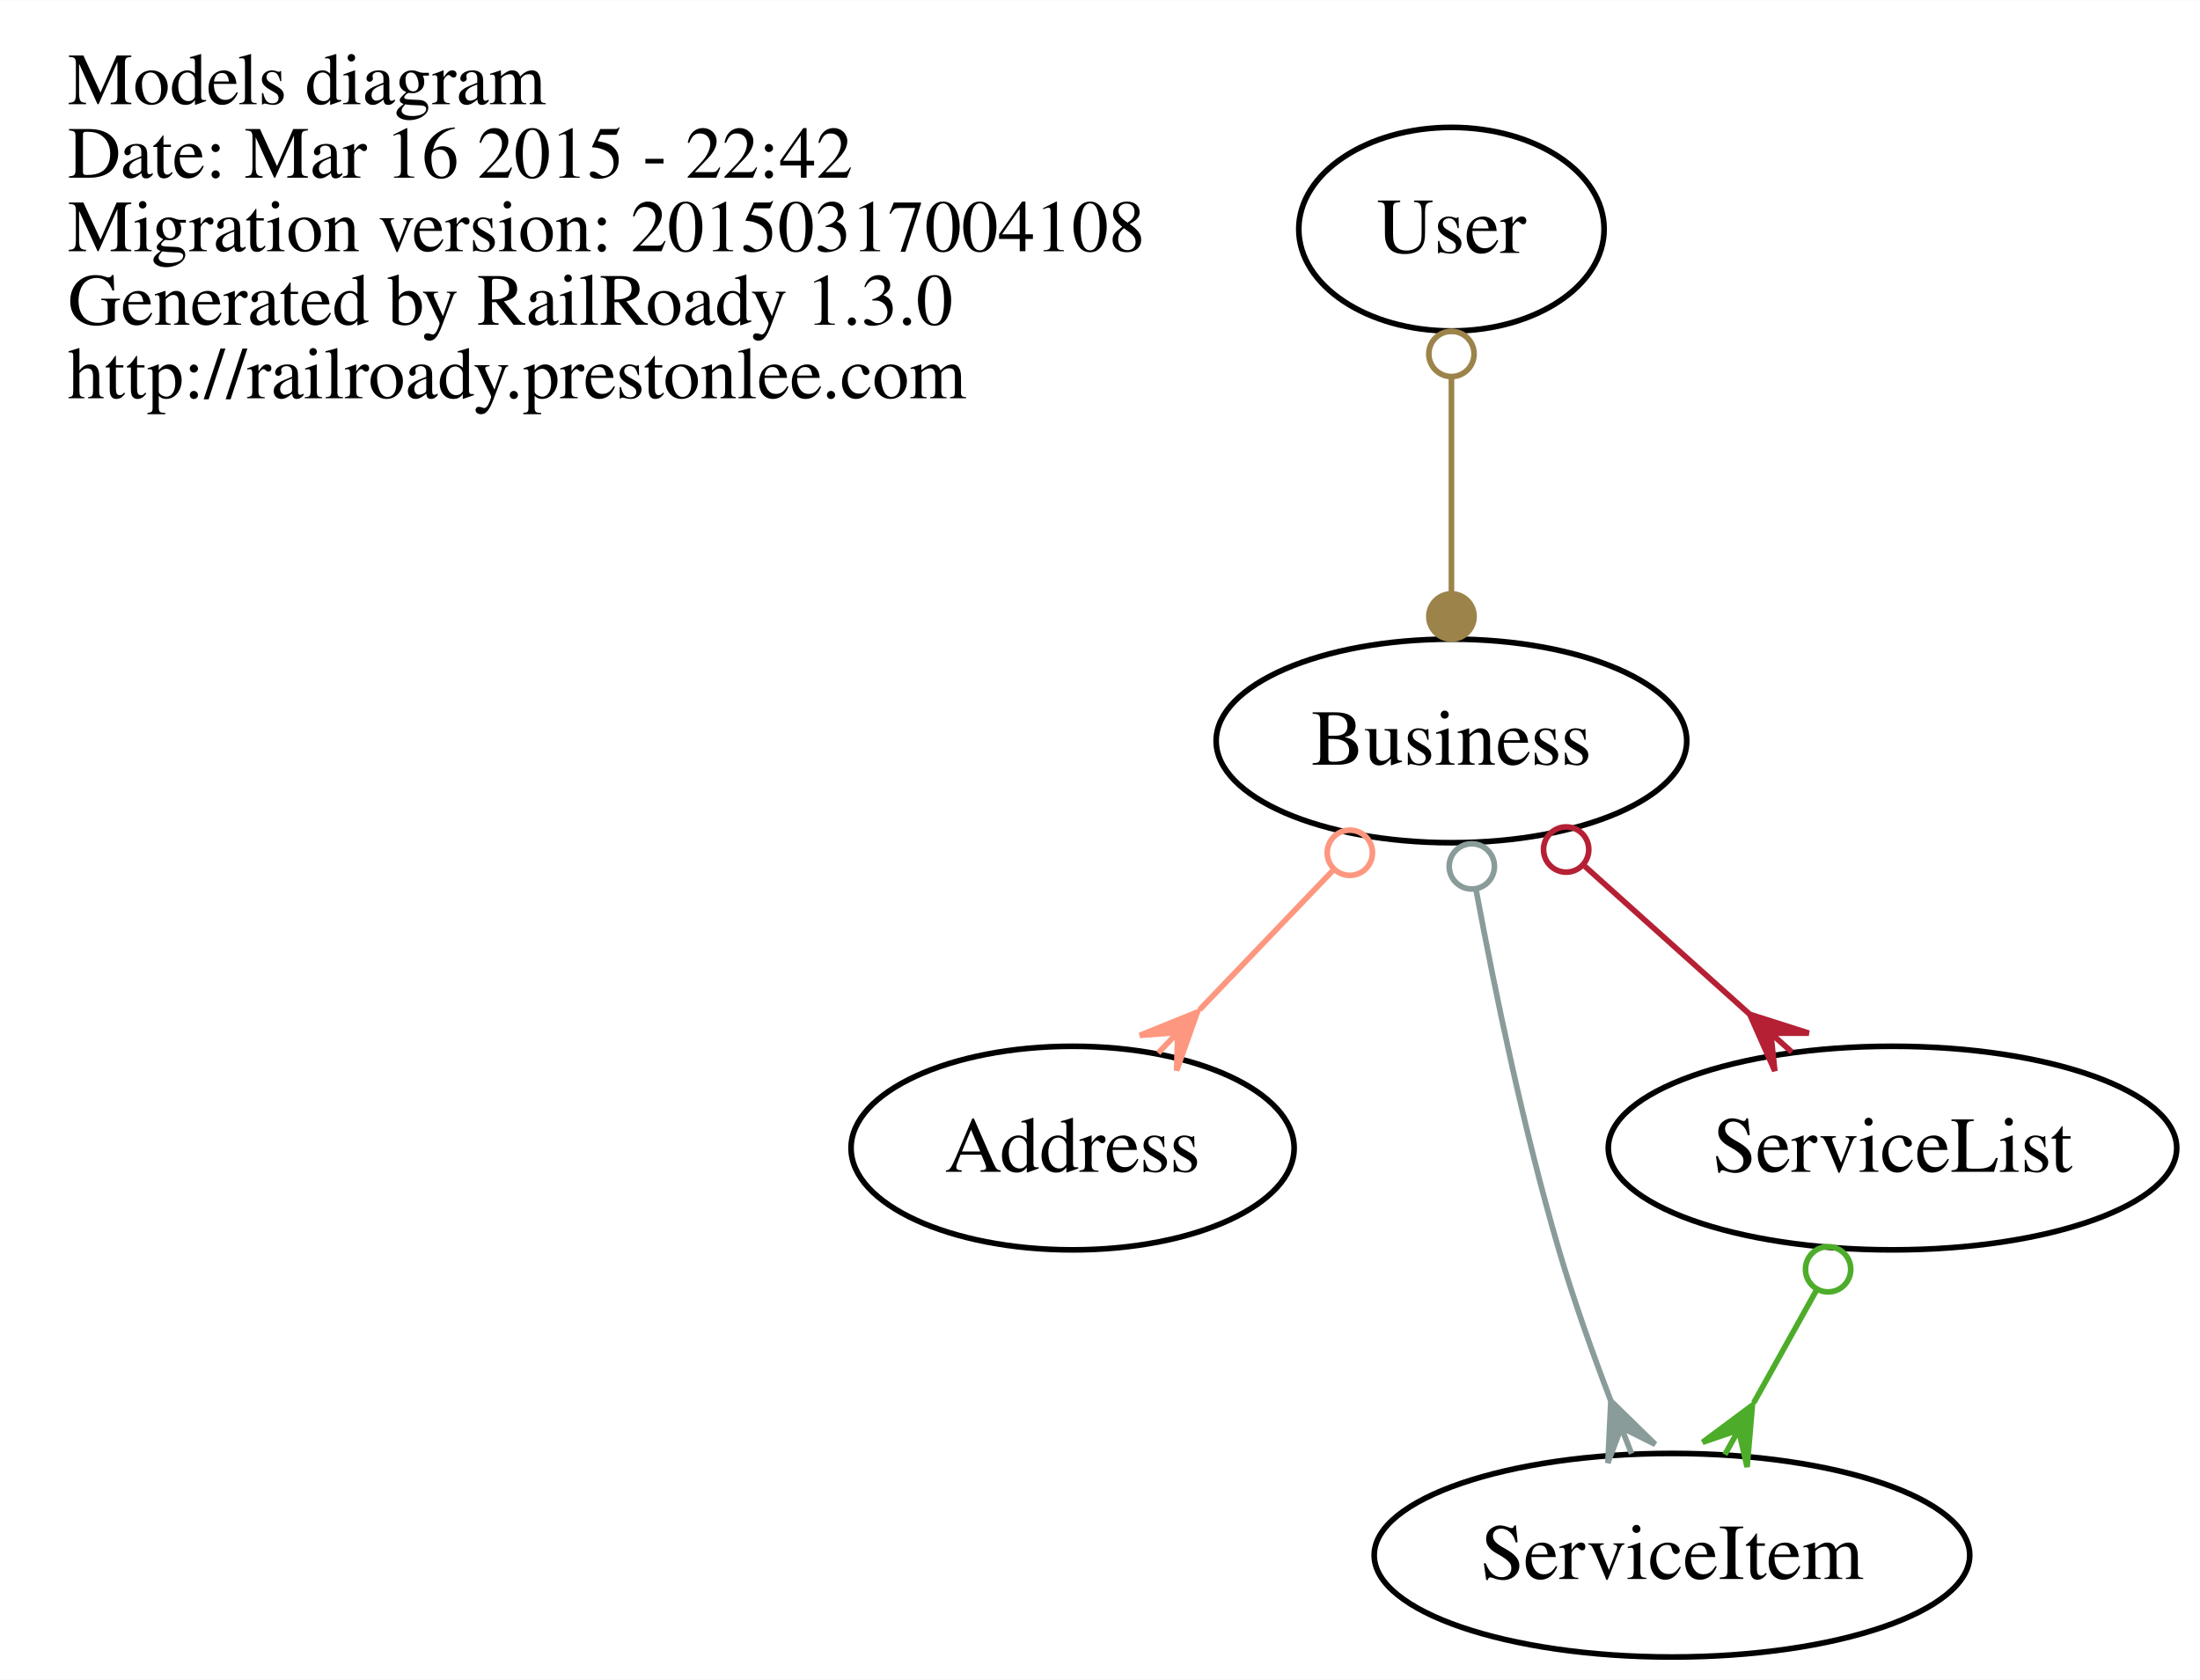
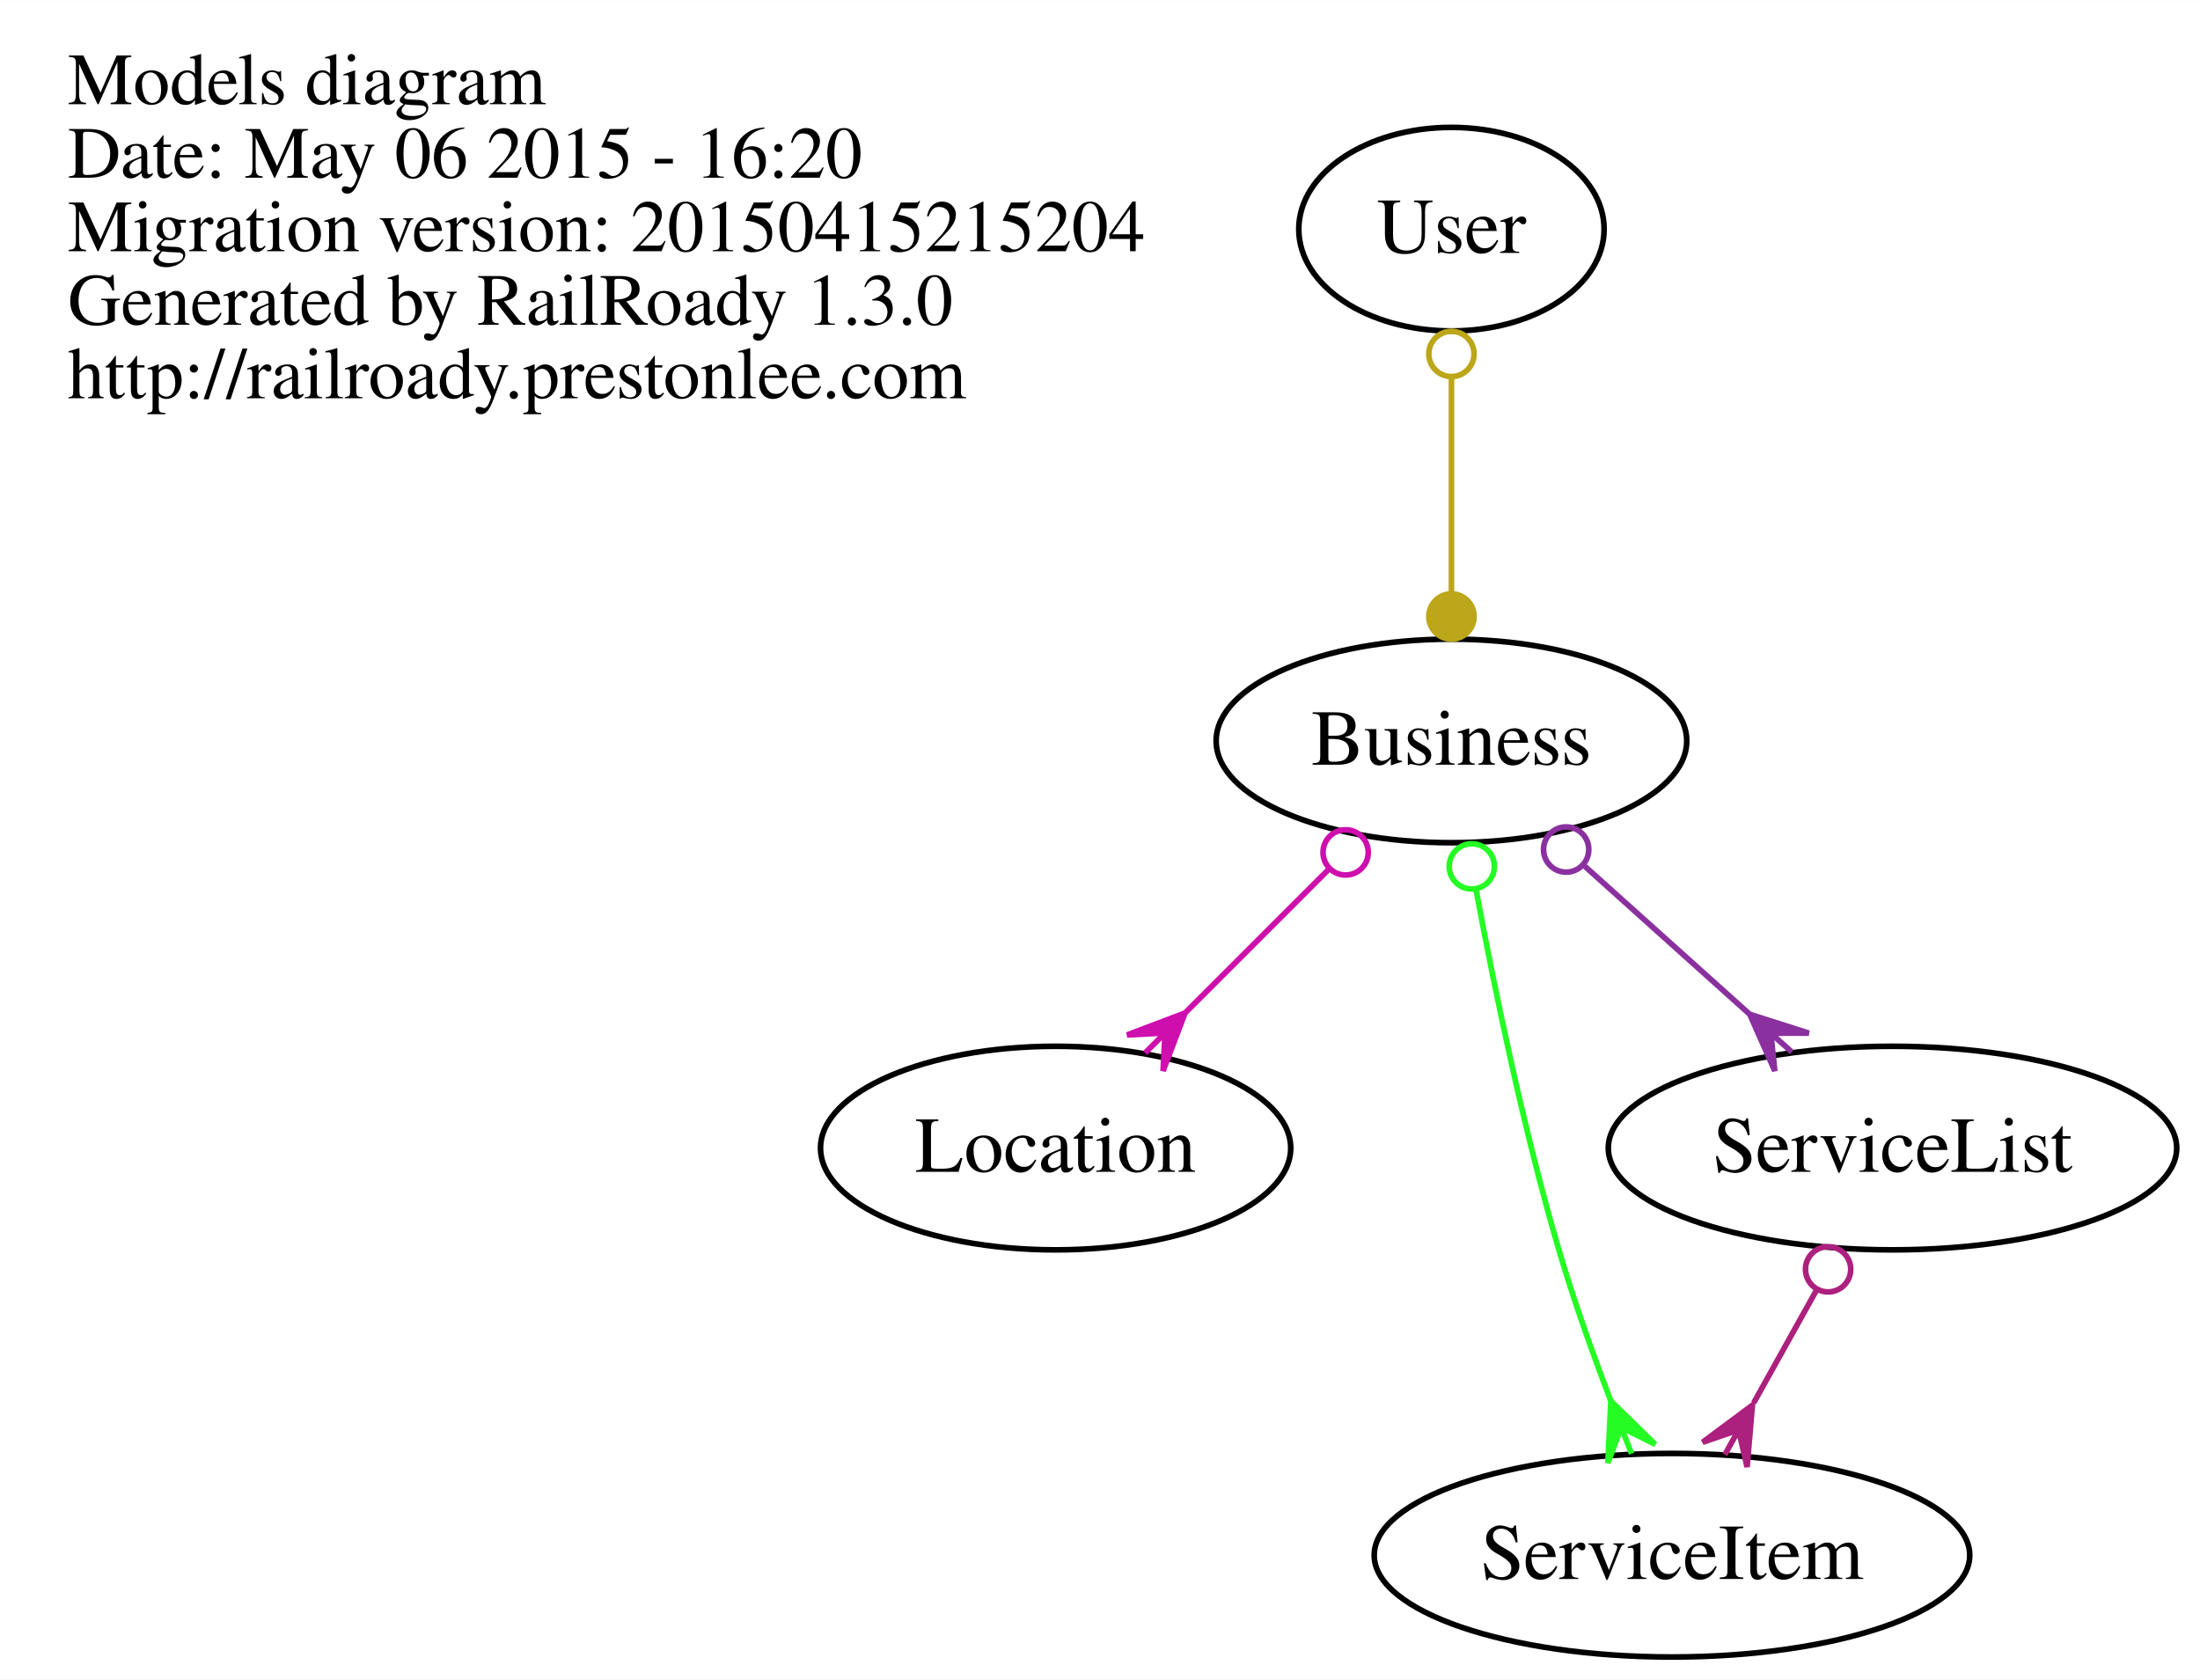
<svg xmlns="http://www.w3.org/2000/svg" width="389pt" height="297pt" viewBox="0.00 0.00 389.07 297.00">
  <g id="graph0" class="graph" transform="scale(1 1) rotate(0) translate(4 293)">
    <polygon fill="white" stroke="none" points="-4,4 -4,-293 385.069,-293 385.069,4 -4,4" />
    <g id="node1" class="node">
      <text text-anchor="start" x="8" y="-274.6" font-family="Times,serif" font-size="13.00">Models diagram</text>
-       <text text-anchor="start" x="8" y="-261.6" font-family="Times,serif" font-size="13.00">Date: Mar 16 2015 - 22:42</text>
-       <text text-anchor="start" x="8" y="-248.6" font-family="Times,serif" font-size="13.00">Migration version: 20150317004108</text>
+       <text text-anchor="start" x="8" y="-261.6" font-family="Times,serif" font-size="13.00">Date: May 06 2015 - 16:20</text>
+       <text text-anchor="start" x="8" y="-248.6" font-family="Times,serif" font-size="13.00">Migration version: 20150415215204</text>
      <text text-anchor="start" x="8" y="-235.6" font-family="Times,serif" font-size="13.00">Generated by RailRoady 1.3.0</text>
      <text text-anchor="start" x="8" y="-222.6" font-family="Times,serif" font-size="13.00">http://railroady.prestonlee.com</text>
    </g>
    <g id="node2" class="node">
-       <ellipse fill="none" stroke="black" cx="185.688" cy="-90" rx="39.18" ry="18" />
-       <text text-anchor="middle" x="185.688" y="-85.8" font-family="Times,serif" font-size="14.00">Address</text>
-     </g>
-     <g id="node3" class="node">
      <ellipse fill="none" stroke="black" cx="252.688" cy="-162" rx="41.611" ry="18" />
      <text text-anchor="middle" x="252.688" y="-157.8" font-family="Times,serif" font-size="14.00">Business</text>
    </g>
+     <g id="node3" class="node">
+       <ellipse fill="none" stroke="black" cx="182.688" cy="-90" rx="41.577" ry="18" />
+       <text text-anchor="middle" x="182.688" y="-85.8" font-family="Times,serif" font-size="14.00">Location</text>
+     </g>
    <g id="edge1" class="edge">
-       <path fill="none" stroke="#fe977f" d="M231.816,-139.194C224.293,-131.334 215.775,-122.434 208.124,-114.441" />
-       <ellipse fill="none" stroke="#fe977f" cx="234.719" cy="-142.226" rx="4" ry="4" />
-       <polygon fill="#fe977f" stroke="#fe977f" points="207.746,-114.045 204.082,-103.71 204.288,-110.433 200.831,-106.821 200.831,-106.821 200.831,-106.821 204.288,-110.433 197.58,-109.933 207.746,-114.045 207.746,-114.045" />
+       <path fill="none" stroke="#cf0eae" d="M230.882,-139.194C222.858,-131.17 213.751,-122.063 205.63,-113.942" />
+       <ellipse fill="none" stroke="#cf0eae" cx="233.975" cy="-142.287" rx="4" ry="4" />
+       <polygon fill="#cf0eae" stroke="#cf0eae" points="205.58,-113.892 201.691,-103.639 202.045,-110.357 198.509,-106.821 198.509,-106.821 198.509,-106.821 202.045,-110.357 195.327,-110.003 205.58,-113.892 205.58,-113.892" />
    </g>
    <g id="node4" class="node">
      <ellipse fill="none" stroke="black" cx="291.688" cy="-18" rx="52.661" ry="18" />
      <text text-anchor="middle" x="291.688" y="-13.8" font-family="Times,serif" font-size="14.00">ServiceItem</text>
    </g>
    <g id="edge2" class="edge">
-       <path fill="none" stroke="#899c9a" d="M257.073,-135.511C260.415,-117.576 265.491,-93.105 271.688,-72 274.277,-63.183 277.64,-53.742 280.868,-45.306" />
-       <ellipse fill="none" stroke="#899c9a" cx="256.291" cy="-139.812" rx="4" ry="4" />
-       <polygon fill="#899c9a" stroke="#899c9a" points="280.881,-45.271 288.728,-37.61 282.711,-40.617 284.54,-35.964 284.54,-35.964 284.54,-35.964 282.711,-40.617 280.352,-34.318 280.881,-45.271 280.881,-45.271" />
+       <path fill="none" stroke="#24fc23" d="M257.073,-135.511C260.415,-117.576 265.491,-93.105 271.688,-72 274.277,-63.183 277.64,-53.742 280.868,-45.306" />
+       <ellipse fill="none" stroke="#24fc23" cx="256.291" cy="-139.812" rx="4" ry="4" />
+       <polygon fill="#24fc23" stroke="#24fc23" points="280.881,-45.271 288.728,-37.61 282.711,-40.617 284.54,-35.964 284.54,-35.964 284.54,-35.964 282.711,-40.617 280.352,-34.318 280.881,-45.271 280.881,-45.271" />
    </g>
    <g id="node5" class="node">
      <ellipse fill="none" stroke="black" cx="330.688" cy="-90" rx="50.264" ry="18" />
      <text text-anchor="middle" x="330.688" y="-85.8" font-family="Times,serif" font-size="14.00">ServiceList</text>
    </g>
    <g id="edge3" class="edge">
-       <path fill="none" stroke="#b52034" d="M276.271,-139.835C285.463,-131.586 296.016,-122.115 305.368,-113.723" />
-       <ellipse fill="none" stroke="#b52034" cx="272.975" cy="-142.793" rx="4" ry="4" />
-       <polygon fill="#b52034" stroke="#b52034" points="305.442,-113.656 315.89,-110.326 309.163,-110.317 312.885,-106.977 312.885,-106.977 312.885,-106.977 309.163,-110.317 309.879,-103.628 305.442,-113.656 305.442,-113.656" />
+       <path fill="none" stroke="#8b309f" d="M276.271,-139.835C285.463,-131.586 296.016,-122.115 305.368,-113.723" />
+       <ellipse fill="none" stroke="#8b309f" cx="272.975" cy="-142.793" rx="4" ry="4" />
+       <polygon fill="#8b309f" stroke="#8b309f" points="305.442,-113.656 315.89,-110.326 309.163,-110.317 312.885,-106.977 312.885,-106.977 312.885,-106.977 309.163,-110.317 309.879,-103.628 305.442,-113.656 305.442,-113.656" />
    </g>
    <g id="edge4" class="edge">
-       <path fill="none" stroke="#4dad2a" d="M317.315,-64.998C313.716,-58.537 309.806,-51.521 306.151,-44.959" />
-       <ellipse fill="none" stroke="#4dad2a" cx="319.3" cy="-68.561" rx="4" ry="4" />
-       <polygon fill="#4dad2a" stroke="#4dad2a" points="305.909,-44.525 304.973,-33.599 303.475,-40.157 301.042,-35.789 301.042,-35.789 301.042,-35.789 303.475,-40.157 297.111,-37.979 305.909,-44.525 305.909,-44.525" />
+       <path fill="none" stroke="#ac207e" d="M317.315,-64.998C313.716,-58.537 309.806,-51.521 306.151,-44.959" />
+       <ellipse fill="none" stroke="#ac207e" cx="319.3" cy="-68.561" rx="4" ry="4" />
+       <polygon fill="#ac207e" stroke="#ac207e" points="305.909,-44.525 304.973,-33.599 303.475,-40.157 301.042,-35.789 301.042,-35.789 301.042,-35.789 303.475,-40.157 297.111,-37.979 305.909,-44.525 305.909,-44.525" />
    </g>
    <g id="node6" class="node">
      <ellipse fill="none" stroke="black" cx="252.688" cy="-252.5" rx="27" ry="18" />
      <text text-anchor="middle" x="252.688" y="-248.3" font-family="Times,serif" font-size="14.00">User</text>
    </g>
    <g id="edge5" class="edge">
-       <path fill="none" stroke="#9c834a" d="M252.688,-226.189C252.688,-214.277 252.688,-200.109 252.688,-188.21" />
-       <ellipse fill="none" stroke="#9c834a" cx="252.688" cy="-230.436" rx="4" ry="4" />
-       <ellipse fill="#9c834a" stroke="#9c834a" cx="252.688" cy="-184.011" rx="4" ry="4" />
+       <path fill="none" stroke="#bca619" d="M252.688,-226.189C252.688,-214.277 252.688,-200.109 252.688,-188.21" />
+       <ellipse fill="none" stroke="#bca619" cx="252.688" cy="-230.436" rx="4" ry="4" />
+       <ellipse fill="#bca619" stroke="#bca619" cx="252.688" cy="-184.011" rx="4" ry="4" />
    </g>
  </g>
</svg>
